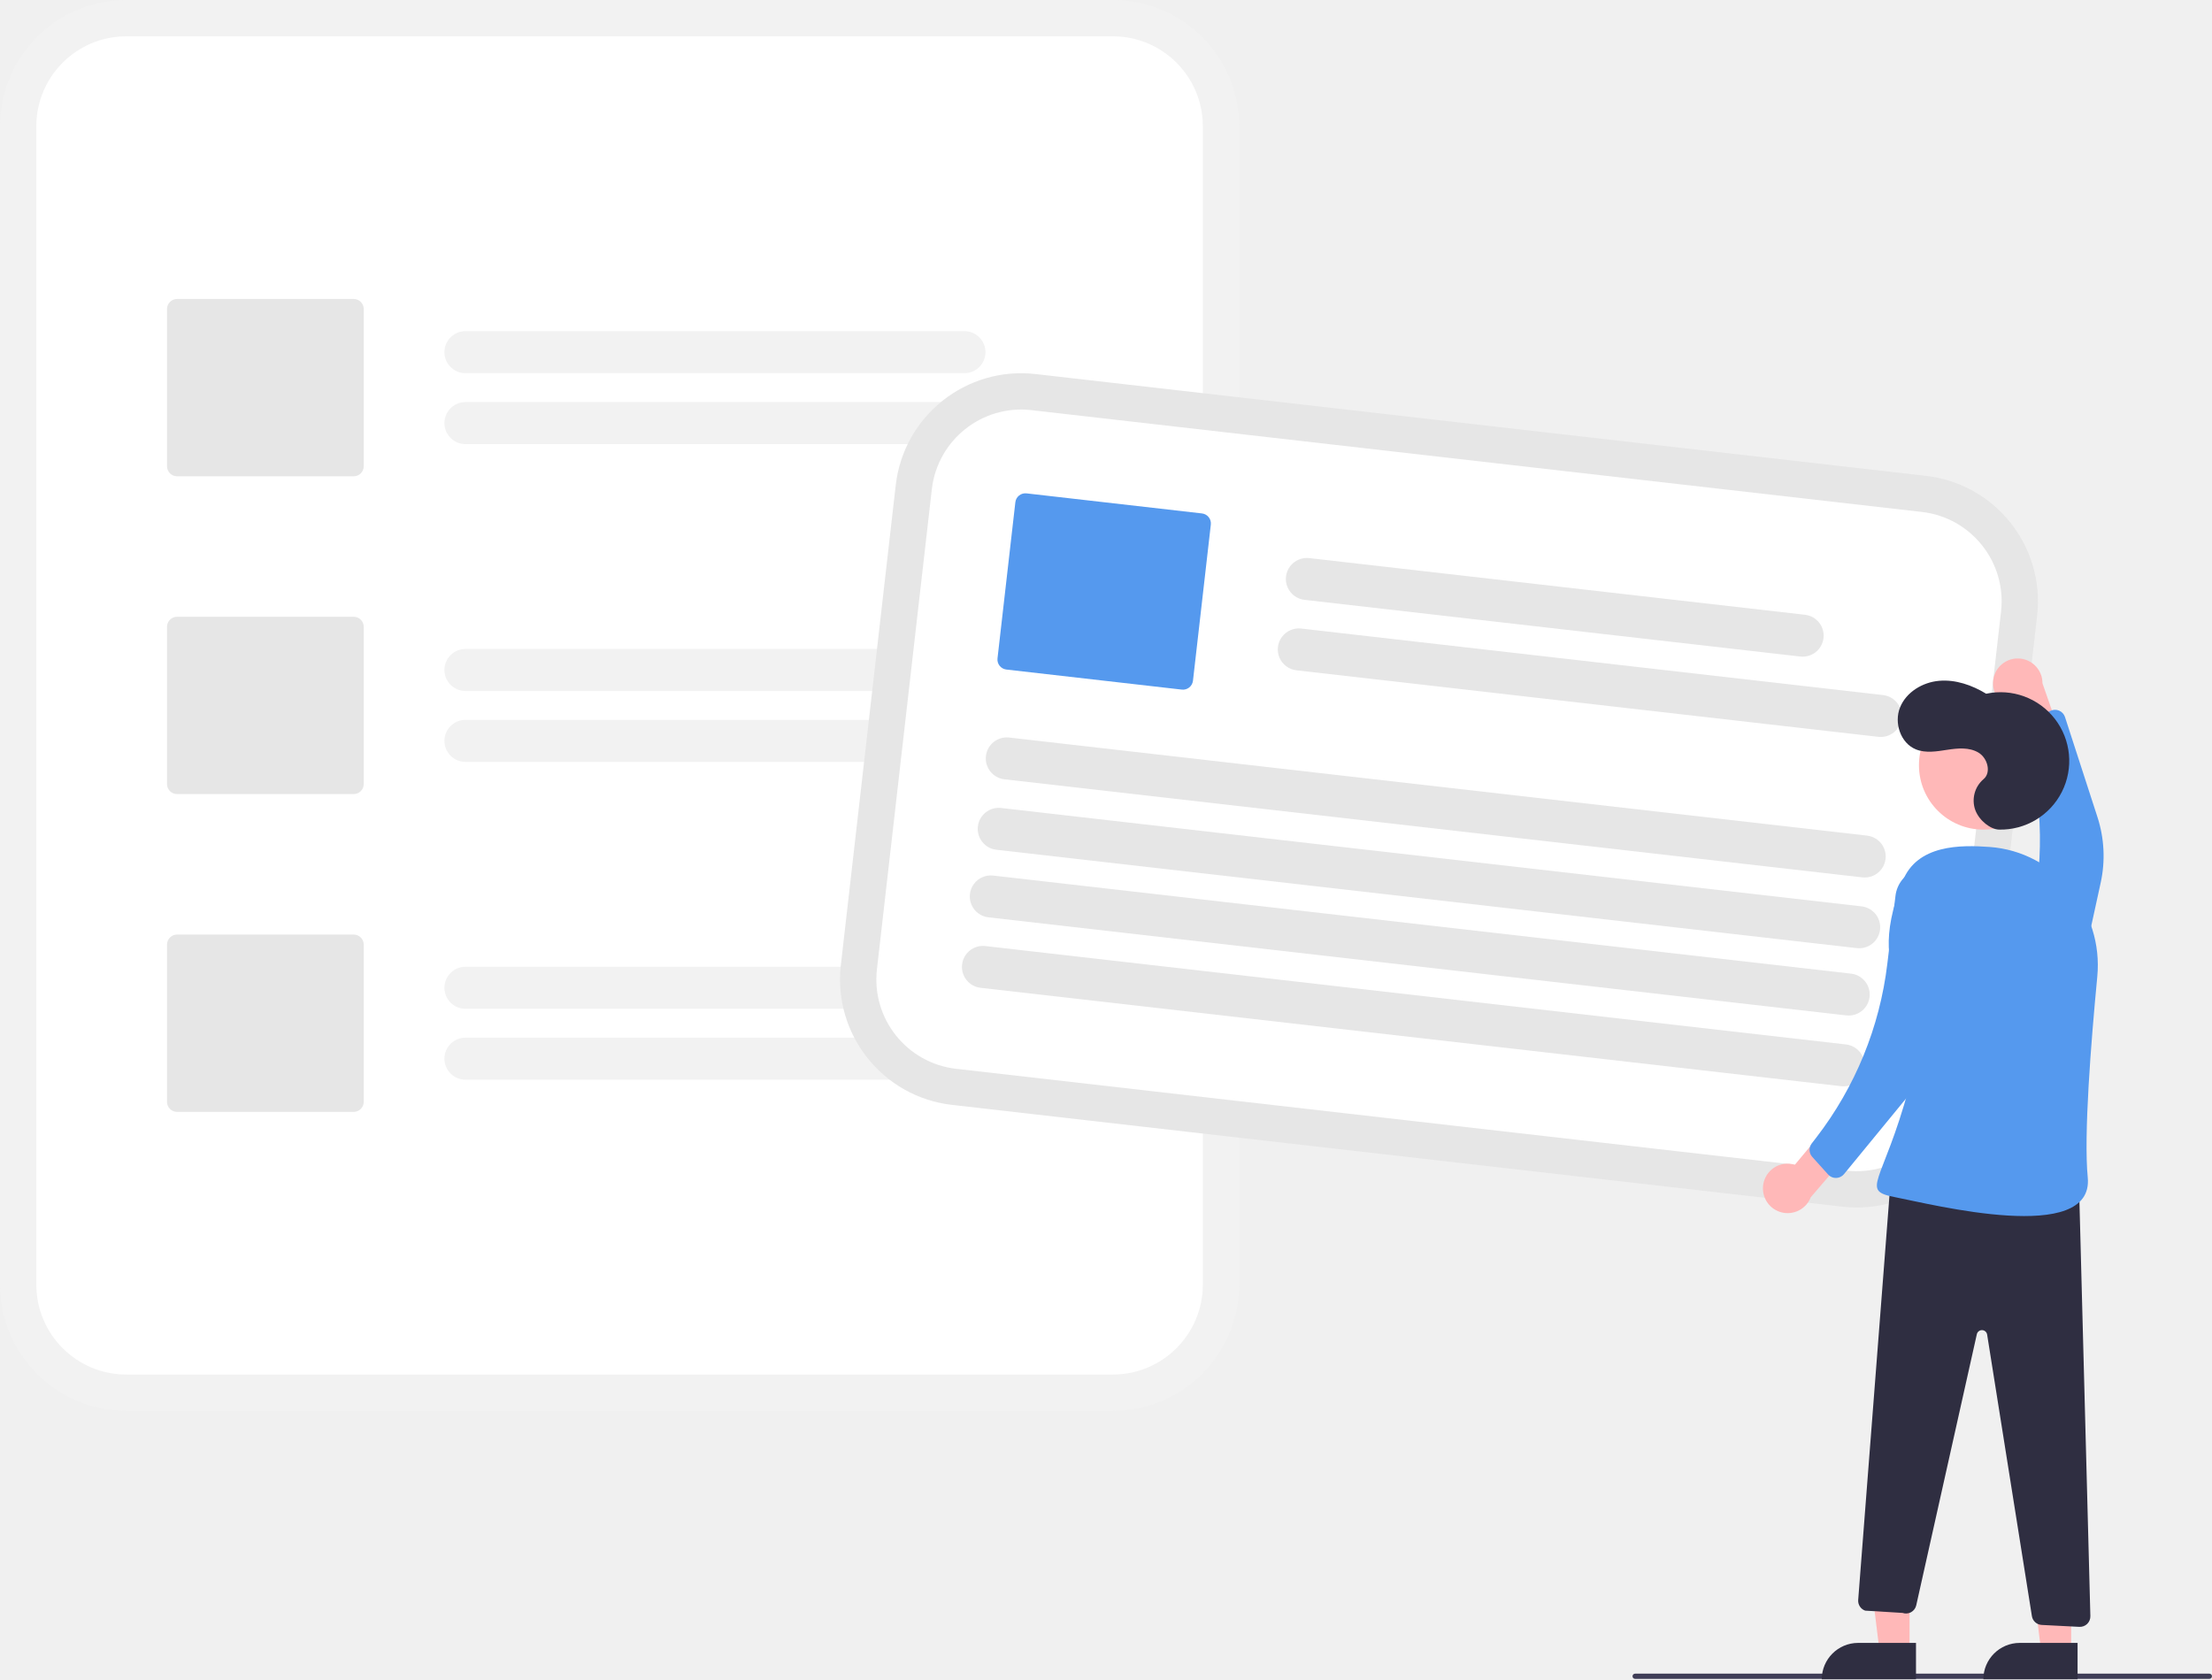
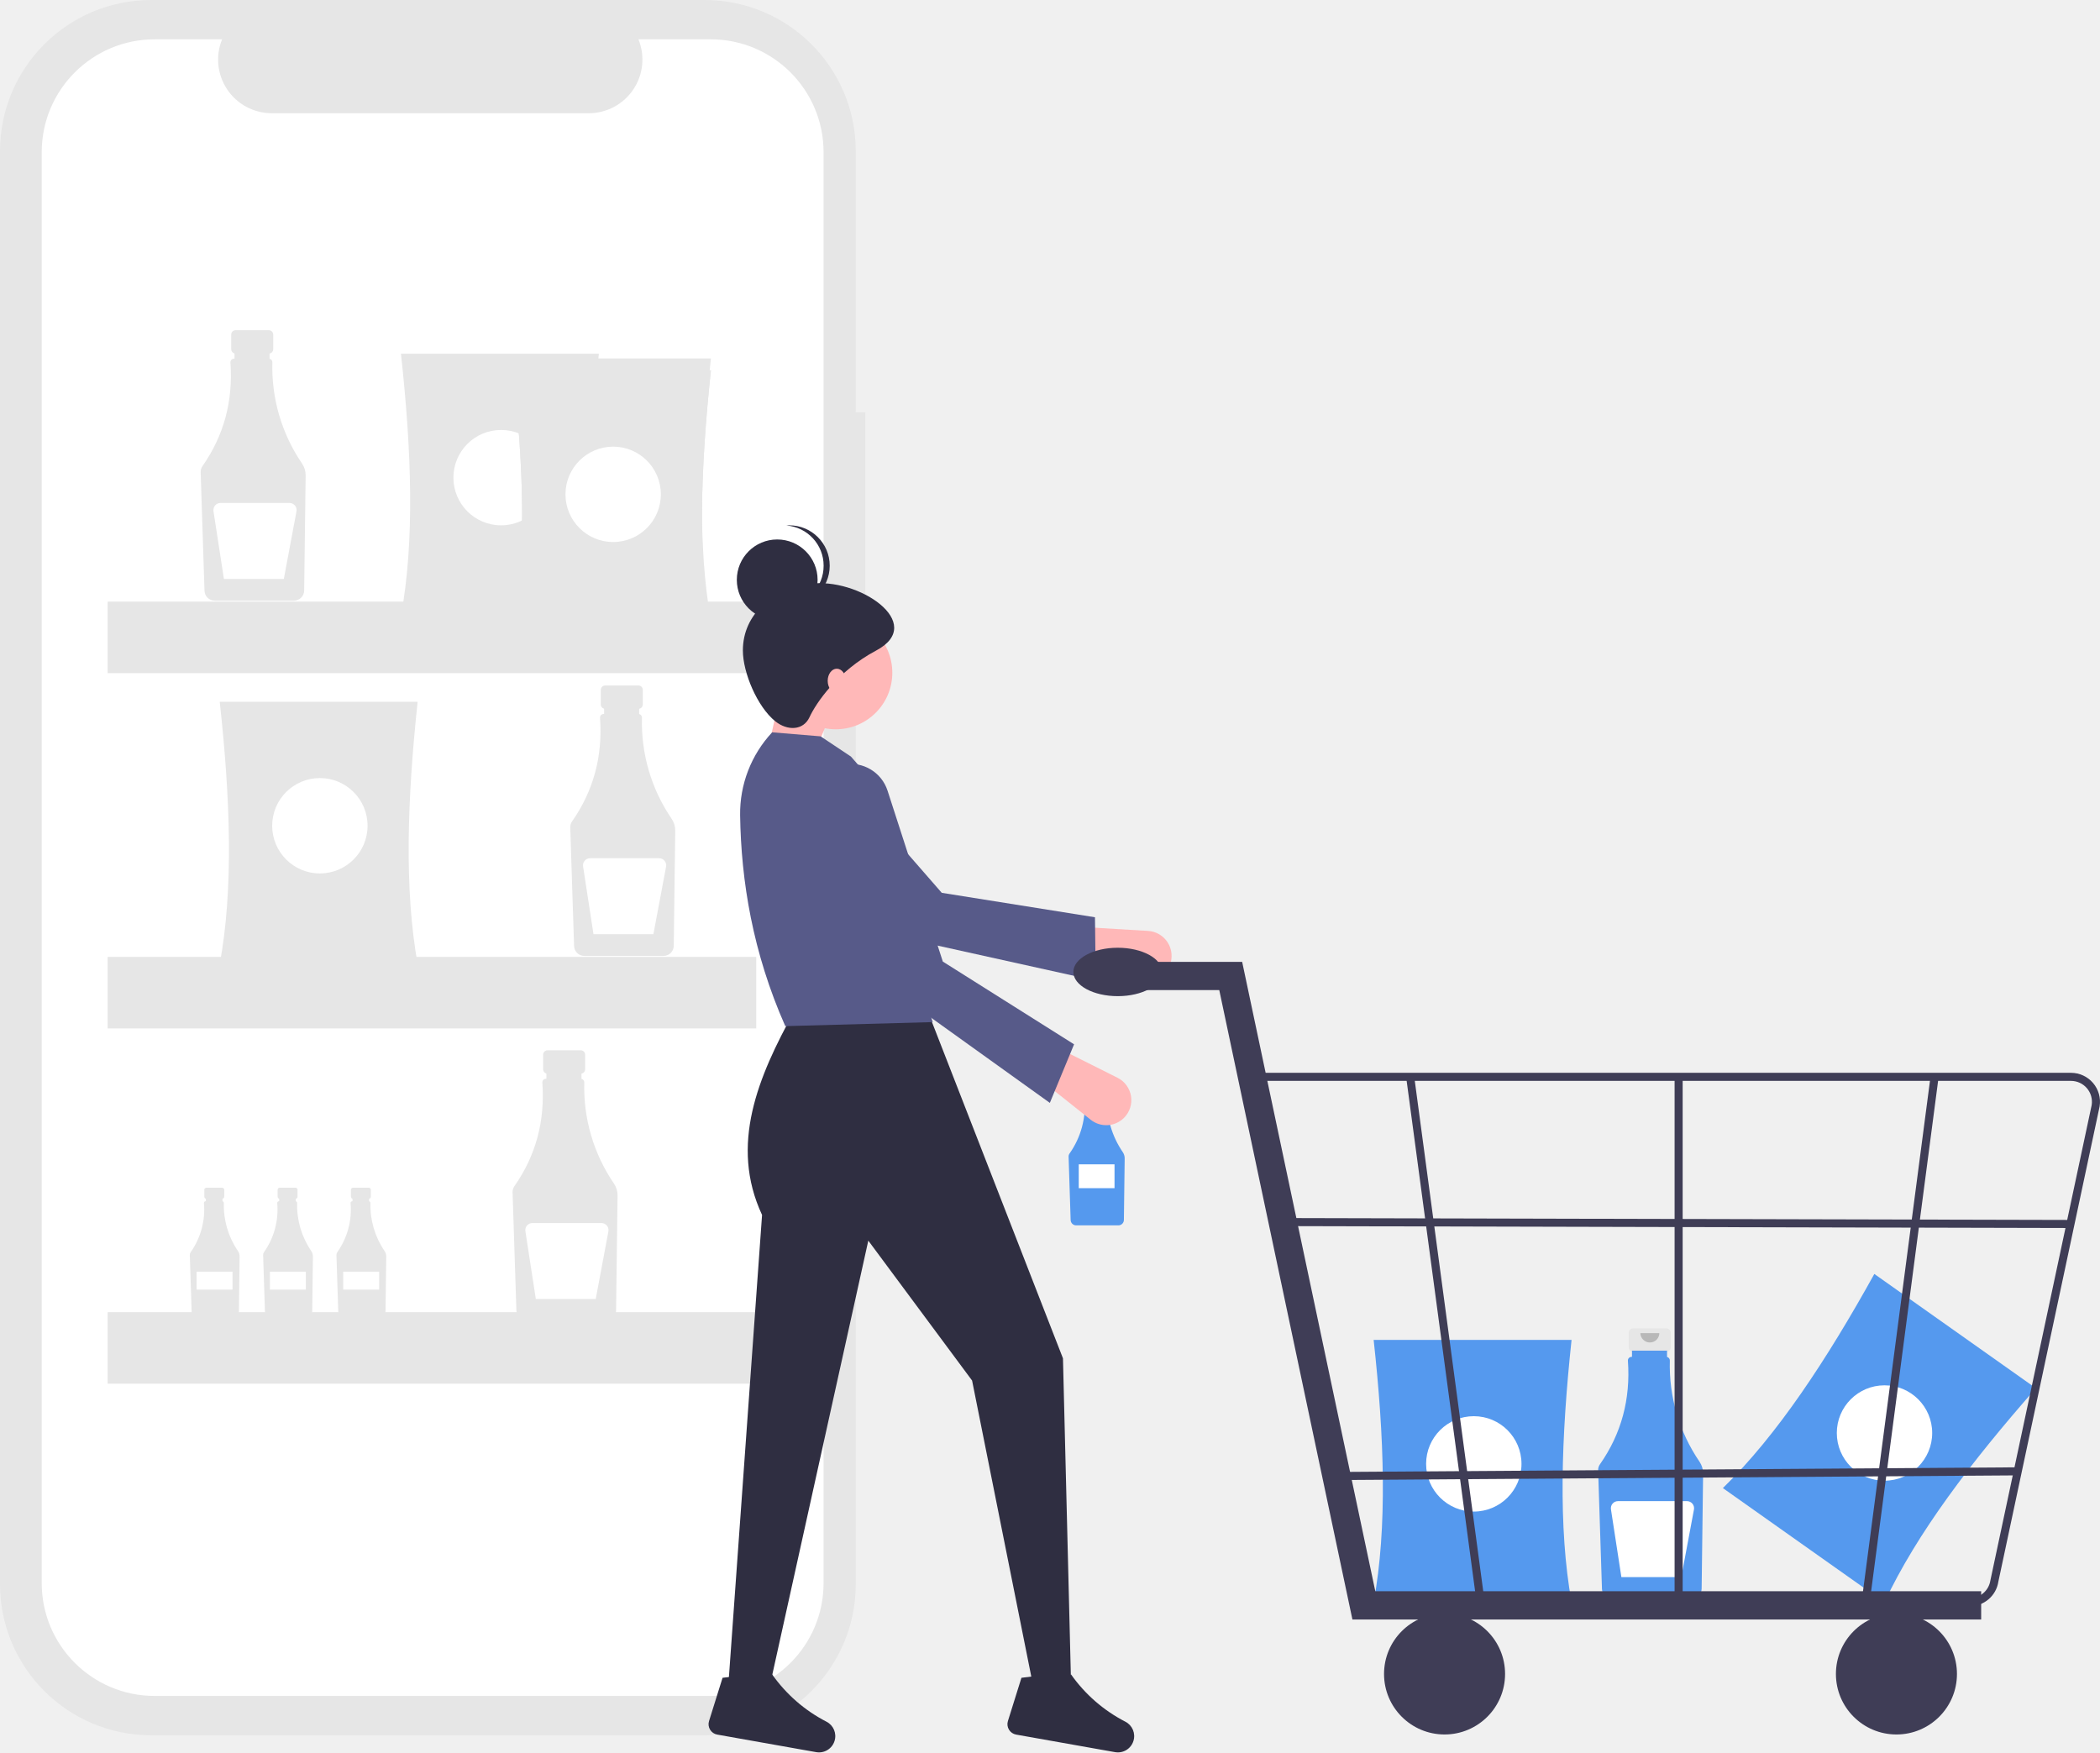
- <svg xmlns="http://www.w3.org/2000/svg" id="ff813a3e-4c7b-4d7b-b4d4-03a41dc284cb" data-name="Layer 1" width="843.579" height="640.517" viewBox="0 0 843.579 640.517">
-   <path d="M602.654,129.742H226.335a48.179,48.179,0,0,0-48.125,48.125V619.743a48.179,48.179,0,0,0,48.125,48.125H602.654a48.179,48.179,0,0,0,48.125-48.125V177.867A48.179,48.179,0,0,0,602.654,129.742Z" transform="translate(-178.2103 -129.7416)" fill="#f2f2f2" />
-   <path d="M602.654,143.596H226.335a34.309,34.309,0,0,0-34.271,34.271V619.743a34.309,34.309,0,0,0,34.271,34.271H602.654a34.309,34.309,0,0,0,34.271-34.271V177.867A34.309,34.309,0,0,0,602.654,143.596Z" transform="translate(-178.2103 -129.7416)" fill="#fff" />
-   <path d="M546.018,272.081H355.716a8.014,8.014,0,0,1,0-16.028H546.018a8.014,8.014,0,1,1,0,16.028Z" transform="translate(-178.2103 -129.7416)" fill="#f2f2f2" />
-   <path d="M579.076,299.129H355.716a8.014,8.014,0,0,1,0-16.028h223.36a8.014,8.014,0,0,1,0,16.028Z" transform="translate(-178.2103 -129.7416)" fill="#f2f2f2" />
-   <path d="M546.018,393.295H355.716a8.014,8.014,0,0,1,0-16.028H546.018a8.014,8.014,0,1,1,0,16.028Z" transform="translate(-178.2103 -129.7416)" fill="#f2f2f2" />
-   <path d="M579.076,420.343H355.716a8.014,8.014,0,0,1,0-16.028h223.36a8.014,8.014,0,0,1,0,16.028Z" transform="translate(-178.2103 -129.7416)" fill="#f2f2f2" />
-   <path d="M546.018,514.508H355.716a8.014,8.014,0,0,1,0-16.028H546.018a8.014,8.014,0,1,1,0,16.028Z" transform="translate(-178.2103 -129.7416)" fill="#f2f2f2" />
-   <path d="M579.076,541.556H355.716a8.014,8.014,0,0,1,0-16.028h223.36a8.014,8.014,0,0,1,0,16.028Z" transform="translate(-178.2103 -129.7416)" fill="#f2f2f2" />
-   <path d="M313.087,311.408H245.742a3.847,3.847,0,0,1-3.843-3.843V247.617a3.847,3.847,0,0,1,3.843-3.843h67.346a3.847,3.847,0,0,1,3.843,3.843v59.947A3.847,3.847,0,0,1,313.087,311.408Z" transform="translate(-178.2103 -129.7416)" fill="#e6e6e6" />
-   <path d="M313.087,432.621H245.742a3.847,3.847,0,0,1-3.843-3.843V368.831a3.847,3.847,0,0,1,3.843-3.843h67.346a3.847,3.847,0,0,1,3.843,3.843v59.947A3.847,3.847,0,0,1,313.087,432.621Z" transform="translate(-178.2103 -129.7416)" fill="#e6e6e6" />
-   <path d="M313.087,553.834H245.742a3.847,3.847,0,0,1-3.843-3.843V490.044a3.847,3.847,0,0,1,3.843-3.843h67.346a3.847,3.847,0,0,1,3.843,3.843V549.992A3.847,3.847,0,0,1,313.087,553.834Z" transform="translate(-178.2103 -129.7416)" fill="#e6e6e6" />
-   <path d="M934.165,547.652l2.985-26.109,14.969-130.908,2.985-26.109a48.179,48.179,0,0,0-42.346-53.281L573.097,272.406a48.179,48.179,0,0,0-53.281,42.346l-.008.067L498.884,497.81l-.008.067a48.179,48.179,0,0,0,42.346,53.281L880.884,589.998A48.179,48.179,0,0,0,934.165,547.652Z" transform="translate(-178.2103 -129.7416)" fill="#e6e6e6" />
-   <path d="M920.401,546.079l3.536-30.924,13.868-121.278,3.536-30.923a34.309,34.309,0,0,0-30.156-37.943L571.523,286.171a34.309,34.309,0,0,0-37.942,30.156l-.008.067L512.648,499.384l-.008.068A34.309,34.309,0,0,0,542.796,537.394l339.662,38.84A34.309,34.309,0,0,0,920.401,546.079Z" transform="translate(-178.2103 -129.7416)" fill="#fff" />
-   <path d="M864.804,380.158l-189.07-21.62a8.014,8.014,0,1,1,1.821-15.924l189.07,21.62a8.014,8.014,0,0,1-1.821,15.924Z" transform="translate(-178.2103 -129.7416)" fill="#e6e6e6" />
-   <path d="M894.575,410.786,672.661,385.411a8.014,8.014,0,1,1,1.821-15.924l221.914,25.375a8.014,8.014,0,0,1-1.821,15.924Z" transform="translate(-178.2103 -129.7416)" fill="#e6e6e6" />
-   <path d="M888.388,464.383,561.218,426.971a8.014,8.014,0,0,1,1.821-15.924l327.17,37.411a8.014,8.014,0,1,1-1.821,15.924Z" transform="translate(-178.2103 -129.7416)" fill="#e6e6e6" />
-   <path d="M886.366,491.375l-328.221-37.531a8.014,8.014,0,0,1,1.821-15.924l328.221,37.531a8.014,8.014,0,0,1-1.821,15.924Z" transform="translate(-178.2103 -129.7416)" fill="#e6e6e6" />
-   <path d="M882.366,517.039,555.197,479.628a8.014,8.014,0,1,1,1.821-15.924L884.187,501.115a8.014,8.014,0,0,1-1.821,15.924Z" transform="translate(-178.2103 -129.7416)" fill="#e6e6e6" />
-   <path d="M880.345,544.032l-328.221-37.531a8.014,8.014,0,0,1,1.821-15.924l328.221,37.531a8.014,8.014,0,1,1-1.821,15.924Z" transform="translate(-178.2103 -129.7416)" fill="#e6e6e6" />
-   <path d="M628.913,392.767l-66.91-7.651a3.847,3.847,0,0,1-3.381-4.254l6.81-59.559a3.847,3.847,0,0,1,4.254-3.381l66.91,7.651a3.847,3.847,0,0,1,3.381,4.254l-6.81,59.559A3.847,3.847,0,0,1,628.913,392.767Z" transform="translate(-178.2103 -129.7416)" fill="#5599ee" />
-   <path d="M1020.79,770.1h-219a1,1,0,0,1,0-2h219a1,1,0,0,1,0,2Z" transform="translate(-178.2103 -129.7416)" fill="#3f3d56" />
-   <path d="M938.556,388.062a9.377,9.377,0,0,0,8.419,11.656l6.775,20.329,13.358-1.104-9.971-28.574a9.428,9.428,0,0,0-18.582-2.307Z" transform="translate(-178.2103 -129.7416)" fill="#ffb8b8" />
-   <path d="M948.786,521.187l0,0a12.084,12.084,0,0,0,19.979-6.323l10.58-48.473a47.876,47.876,0,0,0-1.234-24.98L965.729,403.235a4,4,0,0,0-5.596-2.343l-8.081,4.046a4,4,0,0,0-2.05,4.694l.815,2.802a134.703,134.703,0,0,1,1.029,71.484l-6.581,25.33A12.084,12.084,0,0,0,948.786,521.187Z" transform="translate(-178.2103 -129.7416)" fill="#5599ee" />
-   <polygon points="728.243 629.901 716.811 629.9 711.374 585.804 728.247 585.805 728.243 629.901" fill="#ffb8b8" />
-   <path d="M708.644,626.633H730.692a0,0,0,0,1,0,0v13.882a0,0,0,0,1,0,0H694.762a0,0,0,0,1,0,0v0A13.882,13.882,0,0,1,708.644,626.633Z" fill="#2f2e41" />
-   <polygon points="789.864 629.901 778.432 629.9 772.995 585.804 789.868 585.805 789.864 629.901" fill="#ffb8b8" />
-   <path d="M770.266,626.633h22.048a0,0,0,0,1,0,0v13.882a0,0,0,0,1,0,0H756.384a0,0,0,0,1,0,0v0A13.882,13.882,0,0,1,770.266,626.633Z" fill="#2f2e41" />
-   <circle cx="756.383" cy="291.865" r="24.561" fill="#ffb8b8" />
-   <path d="M850.611,581.784a9.377,9.377,0,0,1,12.092-7.779l13.726-16.454,12.034,5.903-19.71,22.965a9.428,9.428,0,0,1-18.142-4.633Z" transform="translate(-178.2103 -129.7416)" fill="#ffb8b8" />
-   <path d="M940.574,446.166a26.205,26.205,0,1,0-4.91-51.825c-5.401-3.28-11.681-5.486-17.975-4.925s-12.518,4.298-14.872,10.162.175,13.594,6.027,15.977c3.752,1.528,7.989.787,11.993.171s8.372-1.018,11.856,1.048,5.051,7.605,1.93,10.188a10.738,10.738,0,0,0-3.084,11.82C933.107,442.839,937.388,446.098,940.574,446.166Z" transform="translate(-178.2103 -129.7416)" fill="#2f2e41" />
-   <path d="M971.046,580.813l4.357,165.34a4,4,0,0,1-4.202,4.1l-14.352-.732a4,4,0,0,1-3.747-3.367L936.031,638.765a2,2,0,0,0-3.927-.122l-23.108,103.397a4,4,0,0,1-5.244,2.896l-14.244-.87a4,4,0,0,1-2.65-4.053l12.434-160.764Z" transform="translate(-178.2103 -129.7416)" fill="#2f2e41" />
-   <path d="M978.038,502.283c2.403-25.055-16.019-47.718-41.126-49.501-10.818-.768-27.612-1.043-33.148,13.136-16.677,42.714,12.518,41.676,2.459,78.683s-18.943,39.128-5.141,41.8,75.867,18.447,73.318-7.6C972.833,562.791,975.641,527.275,978.038,502.283Z" transform="translate(-178.2103 -129.7416)" fill="#5599ee" />
-   <path d="M908.717,461.574l0,0a12.084,12.084,0,0,1,16.294,13.178l-7.839,48.991a47.876,47.876,0,0,1-10.265,22.807L881.447,577.574a4,4,0,0,1-6.065.139L869.335,570.997a4,4,0,0,1-.196-5.118l1.781-2.311a134.703,134.703,0,0,0,27.045-66.179l3.116-25.985A12.084,12.084,0,0,1,908.717,461.574Z" transform="translate(-178.2103 -129.7416)" fill="#5599ee" />
+ <svg xmlns="http://www.w3.org/2000/svg" id="b0613604-cb64-4fd5-a4c3-be829c572cfc" data-name="Layer 1" width="888" height="741.048" viewBox="0 0 888 741.048">
+   <path d="M521.896,253.856H517.864v-110.453a63.927,63.927,0,0,0-63.927-63.927H219.927A63.927,63.927,0,0,0,156,143.403V749.357A63.927,63.927,0,0,0,219.927,813.284H453.937a63.927,63.927,0,0,0,63.927-63.927V332.478h4.032Z" transform="translate(-156 -79.47583)" fill="#e6e6e6" />
+   <path d="M456.516,96.107h-30.546a22.681,22.681,0,0,1-21,31.247H270.91a22.681,22.681,0,0,1-21-31.247h-28.53a47.74,47.74,0,0,0-47.74,47.74V748.912a47.74,47.74,0,0,0,47.74,47.74H456.516a47.74,47.74,0,0,0,47.74-47.74V143.848A47.74,47.74,0,0,0,456.516,96.107Z" transform="translate(-156 -79.47583)" fill="#fff" />
+   <path d="M269.672,219.111H255.633a1.861,1.861,0,0,0-1.861,1.861v6.162a1.861,1.861,0,0,0,1.861,1.861h2.327v9.233h9.386v-9.233h2.327a1.861,1.861,0,0,0,1.861-1.861v-6.162A1.861,1.861,0,0,0,269.672,219.111Z" transform="translate(-156 -79.47583)" fill="#e6e6e6" />
+   <path d="M283.734,275.507a72.178,72.178,0,0,1-12.557-42.794,1.522,1.522,0,0,0-1.188-1.519v-2.663H255.162v2.626h-.204a1.521,1.521,0,0,0-1.519,1.523q0.0.055.004.111,1.752,24.425-11.833,43.808a4.193,4.193,0,0,0-.759,2.541l1.621,50.151a4.341,4.341,0,0,0,4.304,4.19h33.537a4.343,4.343,0,0,0,4.307-4.264l.625-48.693A8.788,8.788,0,0,0,283.734,275.507Z" transform="translate(-156 -79.47583)" fill="#e6e6e6" />
+   <path d="M278.425,292.166H249.234a2.997,2.997,0,0,0-2.962,3.453l4.411,28.673h25.33l5.358-28.577a2.997,2.997,0,0,0-2.946-3.549Z" transform="translate(-156 -79.47583)" fill="#fff" />
+   <path d="M425.957,369.345H411.917a1.861,1.861,0,0,0-1.861,1.861v6.162a1.861,1.861,0,0,0,1.861,1.861h2.327v9.233h9.386V379.23h2.327a1.861,1.861,0,0,0,1.861-1.861v-6.162A1.861,1.861,0,0,0,425.957,369.345Z" transform="translate(-156 -79.47583)" fill="#e6e6e6" />
+   <path d="M440.019,425.742a72.178,72.178,0,0,1-12.557-42.794,1.522,1.522,0,0,0-1.188-1.519V378.767H411.446v2.626h-.204a1.521,1.521,0,0,0-1.519,1.523q0.0.055.004.111,1.752,24.425-11.833,43.808a4.193,4.193,0,0,0-.759,2.541l1.621,50.151a4.341,4.341,0,0,0,4.304,4.19h33.537a4.343,4.343,0,0,0,4.307-4.264l.625-48.693A8.788,8.788,0,0,0,440.019,425.742Z" transform="translate(-156 -79.47583)" fill="#e6e6e6" />
+   <path d="M434.71,442.401H405.518a2.997,2.997,0,0,0-2.962,3.453l4.411,28.673h25.33l5.358-28.577a2.997,2.997,0,0,0-2.946-3.549Z" transform="translate(-156 -79.47583)" fill="#fff" />
+   <path d="M249.935,581.733h-6.659a.883.883,0,0,0-.883.883v2.923a.883.883,0,0,0,.883.883h1.104v4.38h4.452v-4.38H249.935a.883.883,0,0,0,.883-.883v-2.923A.883.883,0,0,0,249.935,581.733Z" transform="translate(-156 -79.47583)" fill="#e6e6e6" />
+   <path d="M256.605,608.484a34.237,34.237,0,0,1-5.956-20.299.722.722,0,0,0-.564-.721v-1.263H243.052v1.245h-.097a.722.722,0,0,0-.721.723q0,.026.002.053a31.246,31.246,0,0,1-5.613,20.78,1.989,1.989,0,0,0-.36,1.205l.769,23.789a2.059,2.059,0,0,0,2.042,1.988h15.908a2.06,2.06,0,0,0,2.043-2.023l.296-23.097A4.168,4.168,0,0,0,256.605,608.484Z" transform="translate(-156 -79.47583)" fill="#e6e6e6" />
+   <rect x="83.137" y="537.753" width="15.179" height="7.59" fill="#fff" />
+   <path d="M280.935,581.733h-6.659a.883.883,0,0,0-.883.883v2.923a.883.883,0,0,0,.883.883h1.104v4.38h4.452v-4.38H280.935a.883.883,0,0,0,.883-.883v-2.923A.883.883,0,0,0,280.935,581.733Z" transform="translate(-156 -79.47583)" fill="#e6e6e6" />
+   <path d="M287.605,608.484a34.237,34.237,0,0,1-5.956-20.299.722.722,0,0,0-.564-.721v-1.263H274.052v1.245h-.097a.722.722,0,0,0-.721.723q0,.026.002.053a31.246,31.246,0,0,1-5.613,20.78,1.989,1.989,0,0,0-.36,1.205l.769,23.789a2.059,2.059,0,0,0,2.042,1.988h15.908a2.06,2.06,0,0,0,2.043-2.023l.296-23.097A4.168,4.168,0,0,0,287.605,608.484Z" transform="translate(-156 -79.47583)" fill="#e6e6e6" />
+   <rect x="114.137" y="537.753" width="15.179" height="7.59" fill="#fff" />
+   <path d="M311.935,581.733h-6.659a.883.883,0,0,0-.883.883v2.923a.883.883,0,0,0,.883.883h1.104v4.38h4.452v-4.38H311.935a.883.883,0,0,0,.883-.883v-2.923A.883.883,0,0,0,311.935,581.733Z" transform="translate(-156 -79.47583)" fill="#e6e6e6" />
+   <path d="M318.605,608.484a34.237,34.237,0,0,1-5.956-20.299.722.722,0,0,0-.564-.721v-1.263H305.052v1.245h-.097a.722.722,0,0,0-.721.723q0,.026.002.053a31.246,31.246,0,0,1-5.613,20.78,1.989,1.989,0,0,0-.36,1.205l.769,23.789a2.059,2.059,0,0,0,2.042,1.988h15.908a2.06,2.06,0,0,0,2.043-2.023l.296-23.097A4.168,4.168,0,0,0,318.605,608.484Z" transform="translate(-156 -79.47583)" fill="#e6e6e6" />
+   <rect x="145.137" y="537.753" width="15.179" height="7.59" fill="#fff" />
+   <path d="M401.567,523.613H387.528a1.861,1.861,0,0,0-1.861,1.861v6.162a1.861,1.861,0,0,0,1.861,1.861h2.327v9.233h9.386v-9.233h2.327a1.861,1.861,0,0,0,1.861-1.861v-6.162A1.861,1.861,0,0,0,401.567,523.613Z" transform="translate(-156 -79.47583)" fill="#e6e6e6" />
+   <path d="M415.629,580.01a72.178,72.178,0,0,1-12.557-42.794,1.522,1.522,0,0,0-1.188-1.519v-2.663H387.057v2.626h-.204a1.521,1.521,0,0,0-1.519,1.523q0.0.055.004.111,1.752,24.425-11.833,43.808a4.193,4.193,0,0,0-.759,2.541l1.621,50.151a4.341,4.341,0,0,0,4.304,4.19h33.537a4.343,4.343,0,0,0,4.307-4.264l.625-48.693A8.788,8.788,0,0,0,415.629,580.01Z" transform="translate(-156 -79.47583)" fill="#e6e6e6" />
+   <path d="M410.32,596.668H381.129a2.997,2.997,0,0,0-2.962,3.453l4.411,28.673h25.33l5.358-28.577a2.997,2.997,0,0,0-2.946-3.549Z" transform="translate(-156 -79.47583)" fill="#fff" />
+   <path d="M409.232,339.938H325.544c5.851-31.633,4.505-69.832,0-110.911h83.688C404.847,270.107,403.536,308.305,409.232,339.938Z" transform="translate(-156 -79.47583)" fill="#e6e6e6" />
+   <circle cx="211.892" cy="201.982" r="20.166" fill="#fff" />
+   <path d="M332.602,487.148H248.914c5.851-31.633,4.505-69.832,0-110.911H332.602C328.217,417.316,326.907,455.515,332.602,487.148Z" transform="translate(-156 -79.47583)" fill="#e6e6e6" />
+   <circle cx="135.262" cy="349.192" r="20.166" fill="#fff" />
+   <path d="M456.621,346.996H372.933c5.851-31.633,4.505-69.832,0-110.911h83.688C452.236,277.165,450.926,315.363,456.621,346.996Z" transform="translate(-156 -79.47583)" fill="#e6e6e6" />
+   <circle cx="259.281" cy="209.04" r="20.166" fill="#fff" />
+   <path d="M456.621,341.955H372.933c5.851-31.633,4.505-69.832,0-110.911h83.688C452.236,272.123,450.926,310.322,456.621,341.955Z" transform="translate(-156 -79.47583)" fill="#e6e6e6" />
+   <circle cx="259.281" cy="203.998" r="20.166" fill="#fff" />
+   <path d="M456.621,346.996H372.933c5.851-31.633,4.505-69.832,0-110.911h83.688C452.236,277.165,450.926,315.363,456.621,346.996Z" transform="translate(-156 -79.47583)" fill="#e6e6e6" />
+   <circle cx="259.281" cy="209.04" r="20.166" fill="#fff" />
+   <rect x="45.525" y="254.413" width="274.254" height="30.249" fill="#e6e6e6" />
+   <rect x="45.525" y="404.647" width="274.254" height="30.249" fill="#e6e6e6" />
+   <rect x="45.525" y="554.882" width="274.254" height="30.249" fill="#e6e6e6" />
+   <path d="M952.855,757.075l-68.325-48.326c23.044-22.448,44.002-54.411,64.046-90.551l68.325,48.326C989.599,697.53,966.471,727.96,952.855,757.075Z" transform="translate(-156 -79.47583)" fill="#5599ee" />
+   <circle cx="796.873" cy="605.982" r="20.166" fill="#fff" />
+   <path d="M623.262,536.554h-7.5a.994.994,0,0,0-.994.994v3.292a.994.994,0,0,0,.994.994h1.243v4.932h5.014v-4.932h1.243a.994.994,0,0,0,.994-.994v-3.292A.994.994,0,0,0,623.262,536.554Z" transform="translate(-156 -79.47583)" fill="#e6e6e6" />
+   <path d="M630.774,566.682a38.558,38.558,0,0,1-6.708-22.861.813.813,0,0,0-.635-.812v-1.422h-7.921v1.403h-.109a.813.813,0,0,0-.812.814q0,.03.002.059a35.189,35.189,0,0,1-6.322,23.403,2.24,2.24,0,0,0-.405,1.357l.866,26.792a2.319,2.319,0,0,0,2.299,2.238h17.916a2.32,2.32,0,0,0,2.301-2.278l.334-26.012A4.695,4.695,0,0,0,630.774,566.682Z" transform="translate(-156 -79.47583)" fill="#5599ee" />
+   <path d="M621.699,537.627a2.145,2.145,0,0,1-4.291,0" transform="translate(-156 -79.47583)" opacity="0.2" style="isolation:isolate" />
+   <rect x="456.161" y="492.368" width="15.124" height="10.083" fill="#fff" />
+   <path d="M860.602,641.218H846.563a1.861,1.861,0,0,0-1.861,1.861v6.162a1.861,1.861,0,0,0,1.861,1.861h2.327v9.233h9.386v-9.233h2.327a1.861,1.861,0,0,0,1.861-1.861V643.079A1.861,1.861,0,0,0,860.602,641.218Z" transform="translate(-156 -79.47583)" fill="#e6e6e6" />
+   <path d="M874.664,697.615a72.178,72.178,0,0,1-12.557-42.794,1.522,1.522,0,0,0-1.188-1.519v-2.663H846.092v2.626h-.204a1.521,1.521,0,0,0-1.519,1.523q0.0.055.004.111,1.752,24.425-11.833,43.808a4.193,4.193,0,0,0-.759,2.541l1.621,50.151a4.341,4.341,0,0,0,4.304,4.19h33.537a4.343,4.343,0,0,0,4.307-4.264l.625-48.693A8.788,8.788,0,0,0,874.664,697.615Z" transform="translate(-156 -79.47583)" fill="#5599ee" />
+   <path d="M857.676,643.226a4.016,4.016,0,0,1-8.031,0" transform="translate(-156 -79.47583)" opacity="0.2" style="isolation:isolate" />
+   <path d="M869.355,714.273H840.164a2.997,2.997,0,0,0-2.962,3.453l4.411,28.673h25.33l5.358-28.577a2.997,2.997,0,0,0-2.946-3.549Z" transform="translate(-156 -79.47583)" fill="#fff" />
+   <path d="M820.546,756.996H736.858c5.851-31.633,4.505-69.832,0-110.911H820.546C816.161,687.164,814.851,725.362,820.546,756.996Z" transform="translate(-156 -79.47583)" fill="#5599ee" />
+   <circle cx="623.206" cy="619.039" r="20.166" fill="#fff" />
+   <polygon points="322.243 328.466 341.03 326.758 352.986 297.724 331.637 285.768 322.243 328.466" fill="#ffb8b8" />
+   <path d="M650.66,487.65v0a10.593,10.593,0,0,0-9.202-14.517l-29.17-1.739-4.295,14.282,30.029,8.247A10.593,10.593,0,0,0,650.66,487.65Z" transform="translate(-156 -79.47583)" fill="#ffb8b8" />
+   <path d="M619.339,494.163l-.321-26.8-64.793-10.339L504.31,399.777a16.338,16.338,0,0,0-21.294-2.912l0,0a16.338,16.338,0,0,0-2.846,24.922l41.18,50.678Z" transform="translate(-156 -79.47583)" fill="#575a89" />
+   <path d="M463.726,795.643h17.079L523.168,604.109l43.887,59.169,25.619,128.095h16.225l-3.416-137.488-57.216-146.882H491.906c-15.402,27.874-27.485,56.608-13.663,86.251Z" transform="translate(-156 -79.47583)" fill="#2f2e41" />
+   <path d="M582.204,807.276a4.457,4.457,0,0,0,3.476,5.718l41.793,7.417a6.876,6.876,0,0,0,7.801-4.713h0a6.834,6.834,0,0,0-3.342-8.126,63.902,63.902,0,0,1-23.048-20.038c-4.593,4.277-9.727,3.875-15.179.723l-5.782.723Z" transform="translate(-156 -79.47583)" fill="#2f2e41" />
+   <path d="M455.818,807.276a4.457,4.457,0,0,0,3.476,5.718l41.793,7.417a6.876,6.876,0,0,0,7.801-4.713h0a6.834,6.834,0,0,0-3.342-8.126,63.902,63.902,0,0,1-23.048-20.038c-4.593,4.277-9.727,3.875-15.179.723l-5.782.723Z" transform="translate(-156 -79.47583)" fill="#2f2e41" />
+   <circle cx="353.413" cy="284.487" r="23.911" fill="#ffb8b8" />
+   <path d="M488.064,513.407,550.403,511.699l-18.308-57.62c11.377-18.239-.073-36.46-16.278-54.677l-12.809-8.54-20.495-1.708h0a50.314,50.314,0,0,0-13.549,35.05C469.369,452.032,474.297,482.324,488.064,513.407Z" transform="translate(-156 -79.47583)" fill="#575a89" />
+   <path d="M631.291,552.192h0a10.593,10.593,0,0,0-2.749-16.966L602.409,522.151l-9.567,11.441,24.363,19.395A10.593,10.593,0,0,0,631.291,552.192Z" transform="translate(-156 -79.47583)" fill="#ffb8b8" />
+   <path d="M599.933,545.858l10.248-24.765-55.502-34.994-23.37-72.268a16.338,16.338,0,0,0-18.432-11.054h0a16.338,16.338,0,0,0-12.421,21.793l17.923,62.791Z" transform="translate(-156 -79.47583)" fill="#575a89" />
+   <path d="M470.13,354.569c0,9.304,6.042,23.712,13.663,29.889,5.128,4.156,11.905,3.981,14.517-1.708,2.68-5.836,11.919-19.552,28.181-28.181,21.678-11.503-7.688-31.182-28.181-28.181C482.911,328.643,470.13,339.005,470.13,354.569Z" transform="translate(-156 -79.47583)" fill="#2f2e41" />
+   <circle cx="328.648" cy="245.205" r="17.079" fill="#2f2e41" />
+   <path d="M504.289,318.703a17.069,17.069,0,0,0-15.798-17.015c.424-.032.849-.065,1.281-.065a17.079,17.079,0,0,1,0,34.159c-.432,0-.857-.033-1.281-.065A17.069,17.069,0,0,0,504.289,318.703Z" transform="translate(-156 -79.47583)" fill="#2f2e41" />
+   <ellipse cx="353.84" cy="287.903" rx="3.843" ry="5.124" fill="#ffb8b8" />
+   <polygon points="837.751 684.845 571.879 684.845 515.578 418.694 467.529 418.694 467.529 406.752 525.258 406.752 581.559 672.902 837.751 672.902 837.751 684.845" fill="#3f3d56" />
+   <circle cx="610.841" cy="707.877" r="25.591" fill="#3f3d56" />
+   <circle cx="801.923" cy="707.877" r="25.591" fill="#3f3d56" />
+   <path d="M988.903,758.697H730.225L684.584,533.145h347.151a12.265,12.265,0,0,1,12.116,14.167l-42.833,201.025A12.204,12.204,0,0,1,988.903,758.697Zm-255.869-3.412H988.903a8.806,8.806,0,0,0,8.742-7.477l42.833-201.025a8.85,8.85,0,0,0-8.744-10.225H688.726Z" transform="translate(-156 -79.47583)" fill="#3f3d56" />
+   <polygon points="624.513 678.499 594.623 455.653 597.989 455.097 627.879 677.943 624.513 678.499" fill="#3f3d56" />
+   <polygon points="790.712 676.788 787.343 676.242 816.36 455.102 819.729 455.648 790.712 676.788" fill="#3f3d56" />
+   <rect x="708.115" y="455.375" width="3.412" height="222.846" fill="#3f3d56" />
+   <rect x="865.451" y="431.522" width="3.412" height="330.296" transform="translate(112.3889 1382.904) rotate(-89.86127)" fill="#3f3d56" />
+   <rect x="718.838" y="700.962" width="290.178" height="3.412" transform="translate(-160.7831 -73.5538) rotate(-0.39166)" fill="#3f3d56" />
+   <ellipse cx="472.648" cy="411.017" rx="18.767" ry="10.237" fill="#3f3d56" />
</svg>
